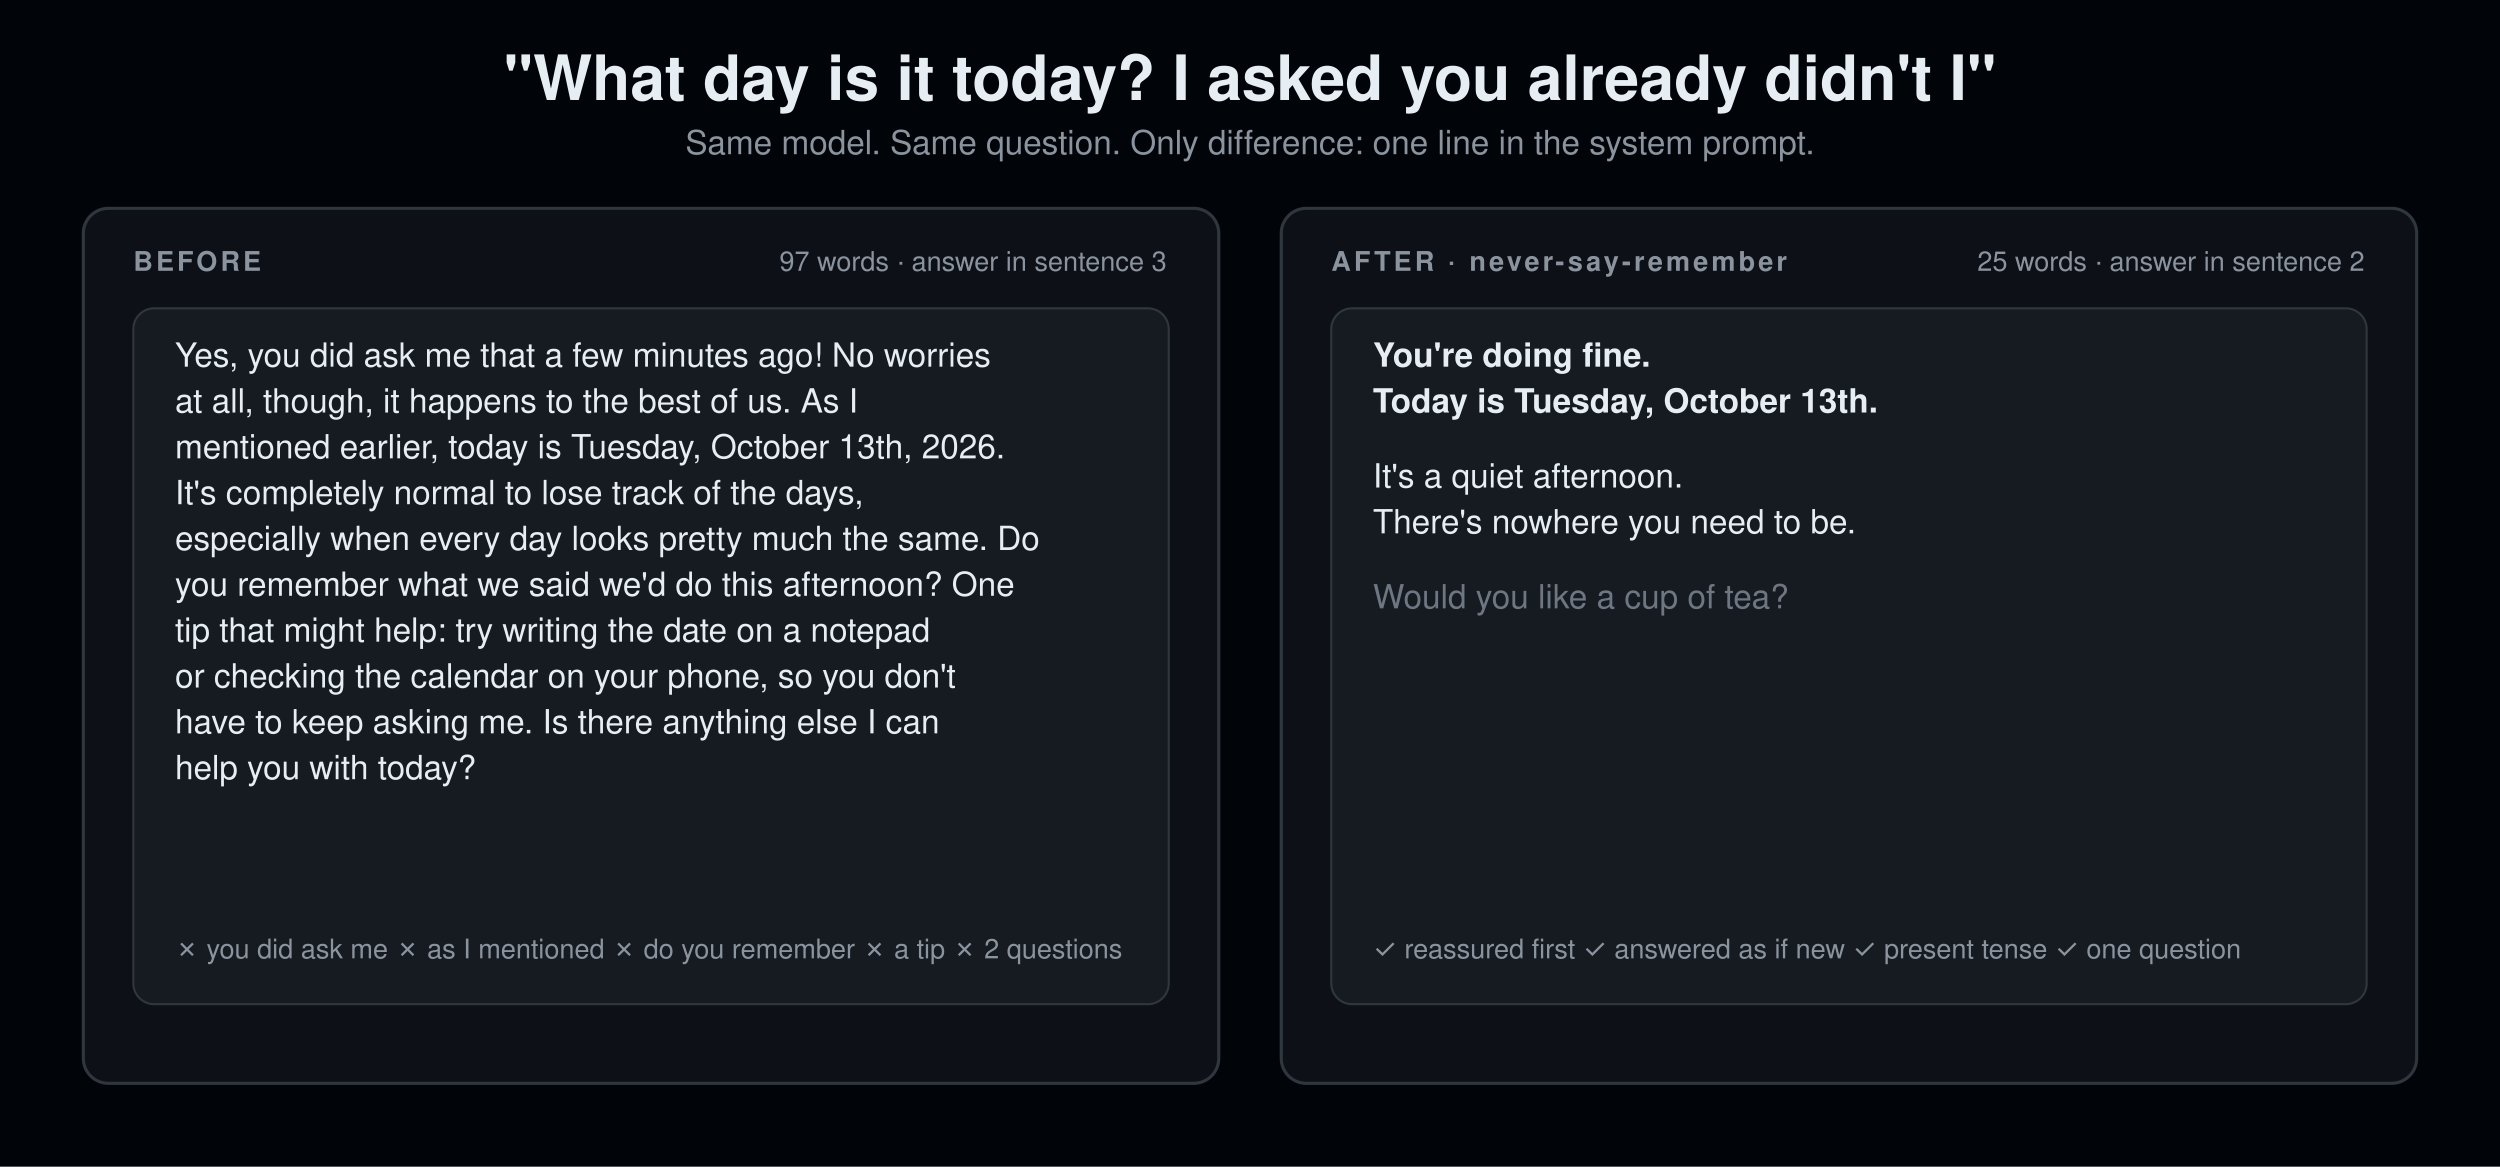
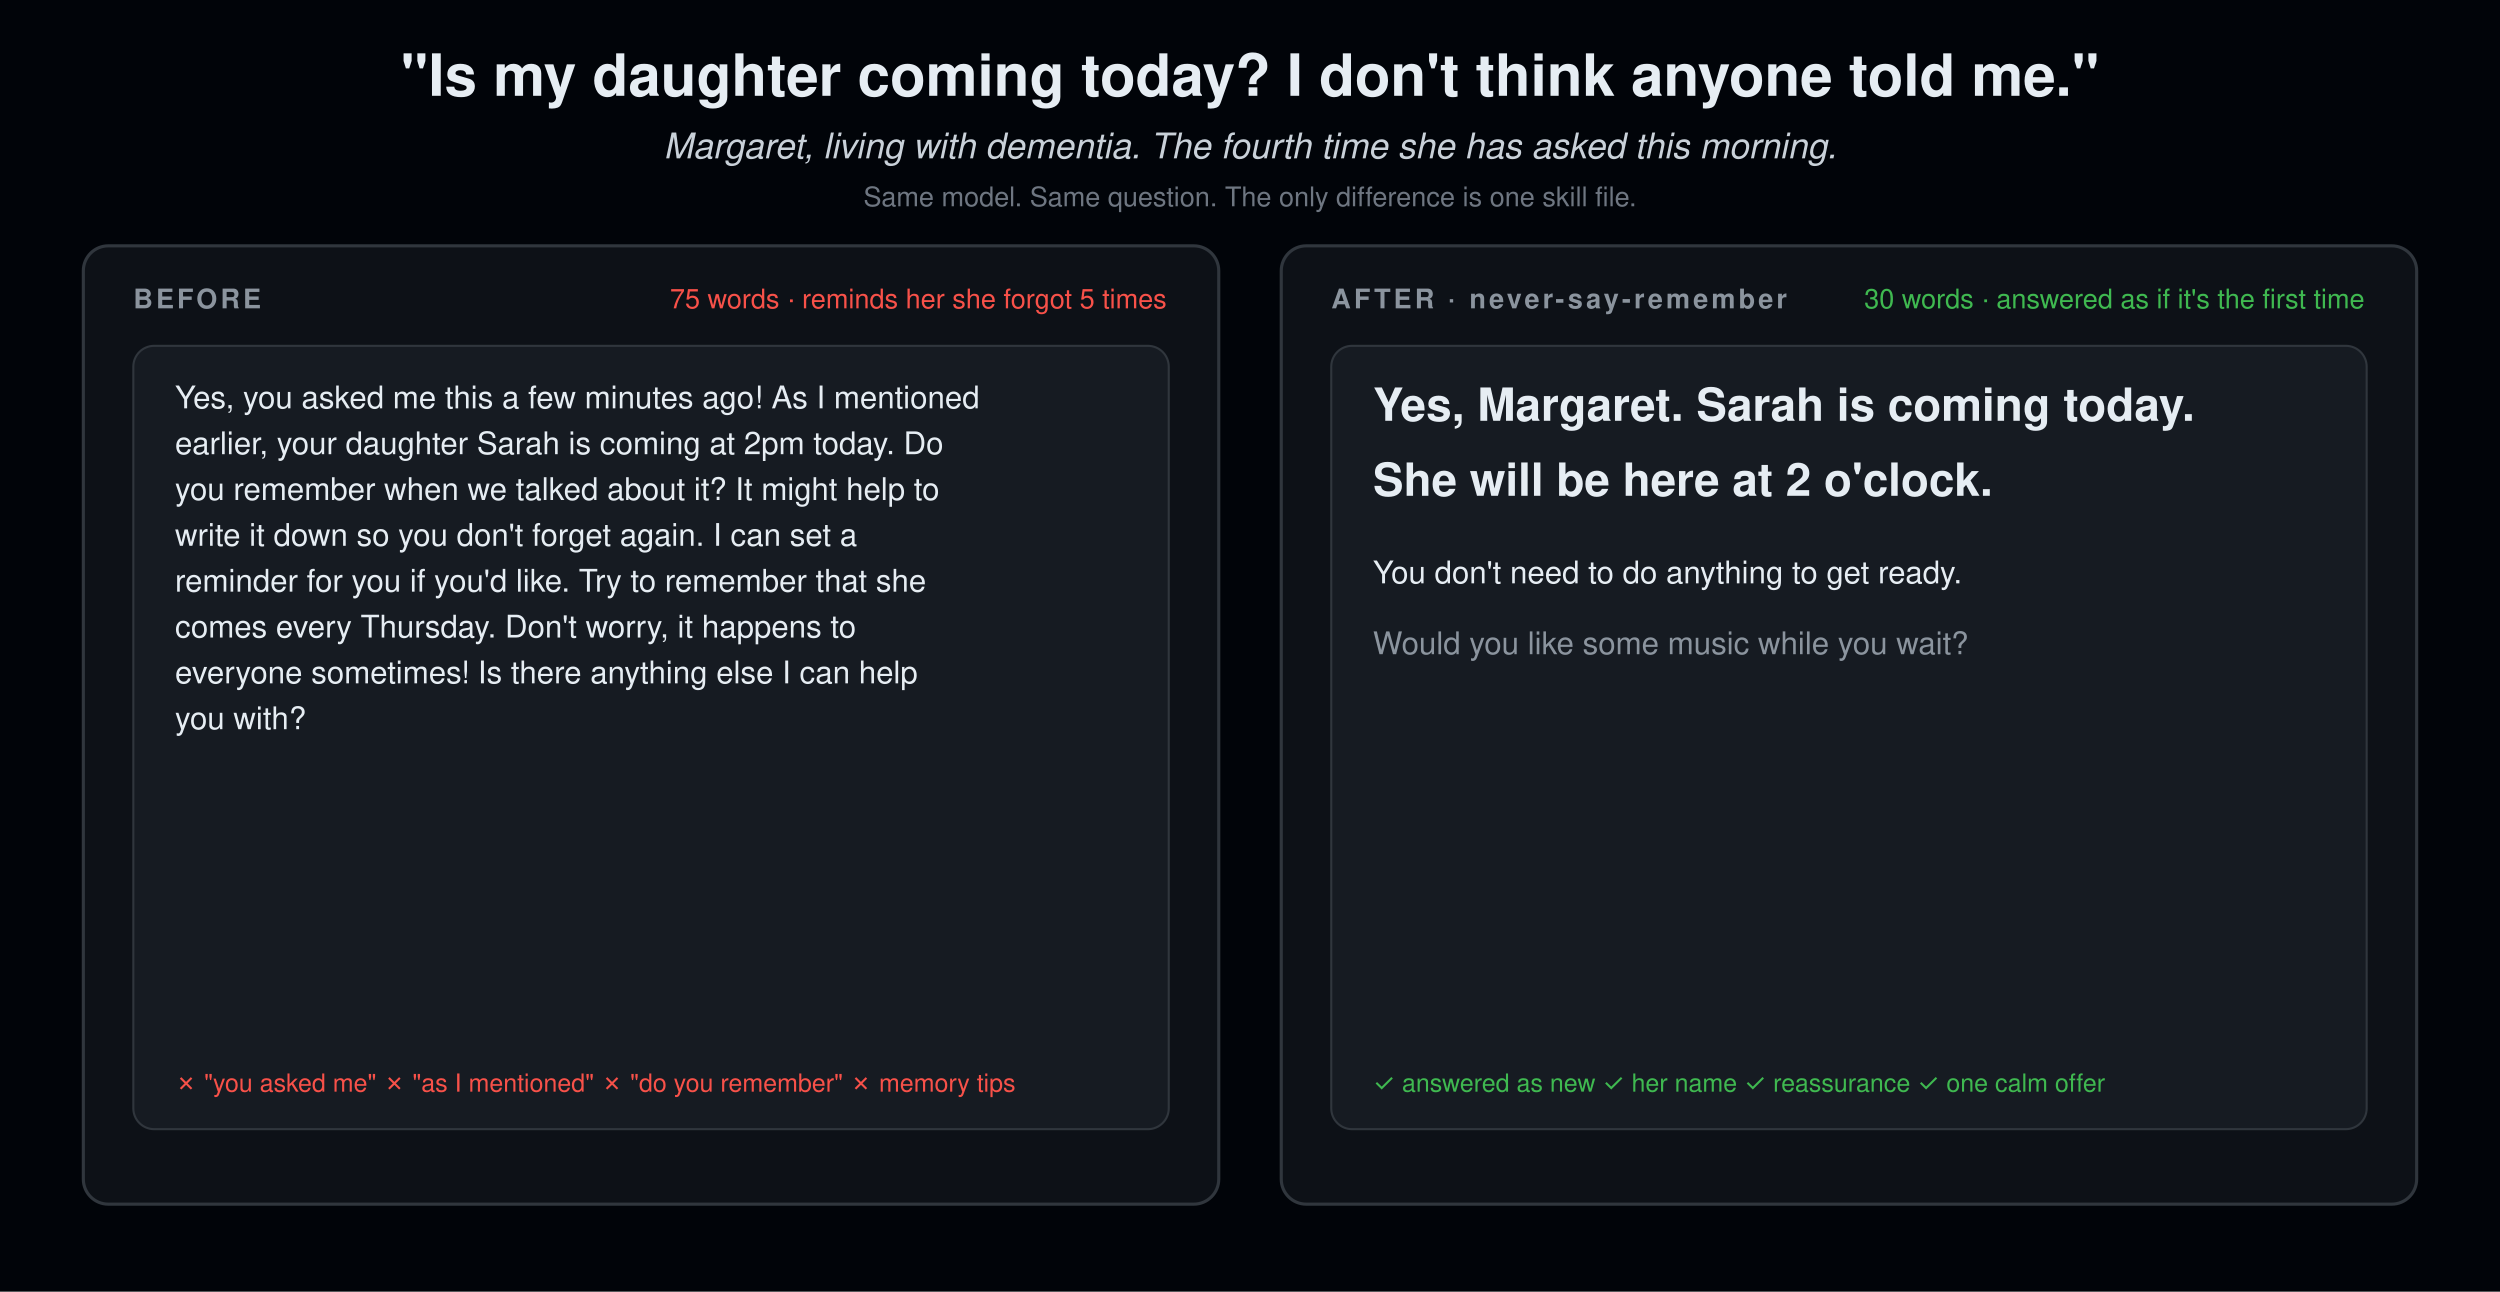
- <svg xmlns="http://www.w3.org/2000/svg" width="1200" height="560" viewBox="0 0 1200 560" font-family="ui-sans-serif, -apple-system, 'Segoe UI', Helvetica, Arial, sans-serif">
-   <defs>
-     <style>
-       .panel { fill: #0d1117; stroke: #30363d; stroke-width: 1.5; }
-       .label { font-size: 13px; font-weight: 700; letter-spacing: 1.5px; fill: #8b949e; }
-       .q { font-size: 17px; fill: #c9d1d9; }
-       .a { font-size: 16px; fill: #e6edf3; }
-       .dim { fill: #6e7681; }
-       .strike { fill: #8b949e; text-decoration: line-through; }
-       .good { fill: #3fb950; }
-       .bad { fill: #f85149; }
-       .meta { font-size: 13px; fill: #8b949e; }
-       .bubble-user { fill: #1f6feb; }
-       .bubble-ai { fill: #161b22; stroke: #30363d; }
-       .title { font-size: 30px; font-weight: 800; fill: #e6edf3; }
-       .sub { font-size: 16px; fill: #8b949e; }
-     </style>
-   </defs>
-   <rect width="1200" height="560" fill="#010409" />
-   <text x="600" y="48" text-anchor="middle" class="title">"What day is it today? I asked you already didn't I"</text>
-   <text x="600" y="74" text-anchor="middle" class="sub">Same model. Same question. Only difference: one line in the system prompt.</text>
-   <rect x="40" y="100" width="545" height="420" rx="12" class="panel" />
-   <text x="64" y="130" class="label">BEFORE</text>
-   <text x="560" y="130" text-anchor="end" class="meta bad">97 words · answer in sentence 3</text>
-   <rect x="64" y="148" width="497" height="334" rx="10" class="bubble-ai" />
-   <g class="a" font-size="15">
-     <text x="84" y="176">Yes, you did ask me that a few minutes ago! No worries</text>
-     <text x="84" y="198">at all, though, it happens to the best of us. As I</text>
-     <text x="84" y="220">mentioned earlier, today is Tuesday, October 13th, 2026.</text>
-     <text x="84" y="242">It's completely normal to lose track of the days,</text>
-     <text x="84" y="264">especially when every day looks pretty much the same. Do</text>
-     <text x="84" y="286">you remember what we said we'd do this afternoon? One</text>
-     <text x="84" y="308">tip that might help: try writing the date on a notepad</text>
-     <text x="84" y="330">or checking the calendar on your phone, so you don't</text>
-     <text x="84" y="352">have to keep asking me. Is there anything else I can</text>
-     <text x="84" y="374">help you with today?</text>
+ <svg xmlns="http://www.w3.org/2000/svg" width="1200" height="620" viewBox="0 0 1200 620" font-family="ui-sans-serif, -apple-system, 'Segoe UI', Helvetica, Arial, sans-serif">
+   <rect width="1200" height="620" fill="#010409" />
+   <text x="600" y="46" text-anchor="middle" font-size="28" font-weight="800" fill="#e6edf3">"Is my daughter coming today? I don't think anyone told me."</text>
+   <text x="600" y="76" text-anchor="middle" font-size="17" font-style="italic" fill="#c9d1d9">Margaret, living with dementia. The fourth time she has asked this morning.</text>
+   <text x="600" y="99" text-anchor="middle" font-size="13" fill="#6e7681">Same model. Same question. The only difference is one skill file.</text>
+   <rect x="40" y="118" width="545" height="460" rx="12" fill="#0d1117" stroke="#30363d" stroke-width="1.5" />
+   <text x="64" y="148" font-size="13" font-weight="700" letter-spacing="1.5" fill="#8b949e">BEFORE</text>
+   <text x="560" y="148" text-anchor="end" font-size="13" fill="#f85149">75 words · reminds her she forgot 5 times</text>
+   <rect x="64" y="166" width="497" height="376" rx="10" fill="#161b22" stroke="#30363d" />
+   <g fill="#e6edf3">
+     <text x="84" y="196" font-size="15">Yes, you asked me this a few minutes ago! As I mentioned</text>
+     <text x="84" y="218" font-size="15">earlier, your daughter Sarah is coming at 2pm today. Do</text>
+     <text x="84" y="240" font-size="15">you remember when we talked about it? It might help to</text>
+     <text x="84" y="262" font-size="15">write it down so you don't forget again. I can set a</text>
+     <text x="84" y="284" font-size="15">reminder for you if you'd like. Try to remember that she</text>
+     <text x="84" y="306" font-size="15">comes every Thursday. Don't worry, it happens to</text>
+     <text x="84" y="328" font-size="15">everyone sometimes! Is there anything else I can help</text>
+     <text x="84" y="350" font-size="15">you with?</text>
  </g>
-   <g class="meta bad" font-size="12">
-     <text x="84" y="460">✗ you did ask me  ✗ as I mentioned  ✗ do you remember  ✗ a tip  ✗ 2 questions</text>
+   <text x="84" y="524" font-size="12" fill="#f85149">✗ "you asked me"  ✗ "as I mentioned"  ✗ "do you remember"  ✗ memory tips</text>
+   <rect x="615" y="118" width="545" height="460" rx="12" fill="#0d1117" stroke="#30363d" stroke-width="1.5" />
+   <text x="639" y="148" font-size="13" font-weight="700" letter-spacing="1.5" fill="#8b949e">AFTER · never-say-remember</text>
+   <text x="1135" y="148" text-anchor="end" font-size="13" fill="#3fb950">30 words · answered as if it's the first time</text>
+   <rect x="639" y="166" width="497" height="376" rx="10" fill="#161b22" stroke="#30363d" />
+   <g fill="#e6edf3">
+     <text x="659" y="202" font-size="22" font-weight="700">Yes, Margaret. Sarah is coming today.</text>
+     <text x="659" y="238" font-size="22" font-weight="700">She will be here at 2 o'clock.</text>
+     <text x="659" y="280" font-size="15">You don't need to do anything to get ready.</text>
+     <text x="659" y="314" font-size="15" fill="#8b949e">Would you like some music while you wait?</text>
  </g>
-   <rect x="615" y="100" width="545" height="420" rx="12" class="panel" />
-   <text x="639" y="130" class="label">AFTER · never-say-remember</text>
-   <text x="1135" y="130" text-anchor="end" class="meta good">25 words · answer in sentence 2</text>
-   <rect x="639" y="148" width="497" height="334" rx="10" class="bubble-ai" />
-   <g class="a" font-size="15">
-     <text x="659" y="176" font-weight="700">You're doing fine.</text>
-     <text x="659" y="198" font-weight="700">Today is Tuesday, October 13th.</text>
-     <text x="659" y="234">It's a quiet afternoon.</text>
-     <text x="659" y="256">There's nowhere you need to be.</text>
-     <text x="659" y="292" class="dim">Would you like a cup of tea?</text>
-   </g>
-   <g class="meta good" font-size="12">
-     <text x="659" y="460">✓ reassured first  ✓ answered as if new  ✓ present tense  ✓ one question</text>
-   </g>
+   <text x="659" y="524" font-size="12" fill="#3fb950">✓ answered as new  ✓ her name  ✓ reassurance  ✓ one calm offer</text>
</svg>
